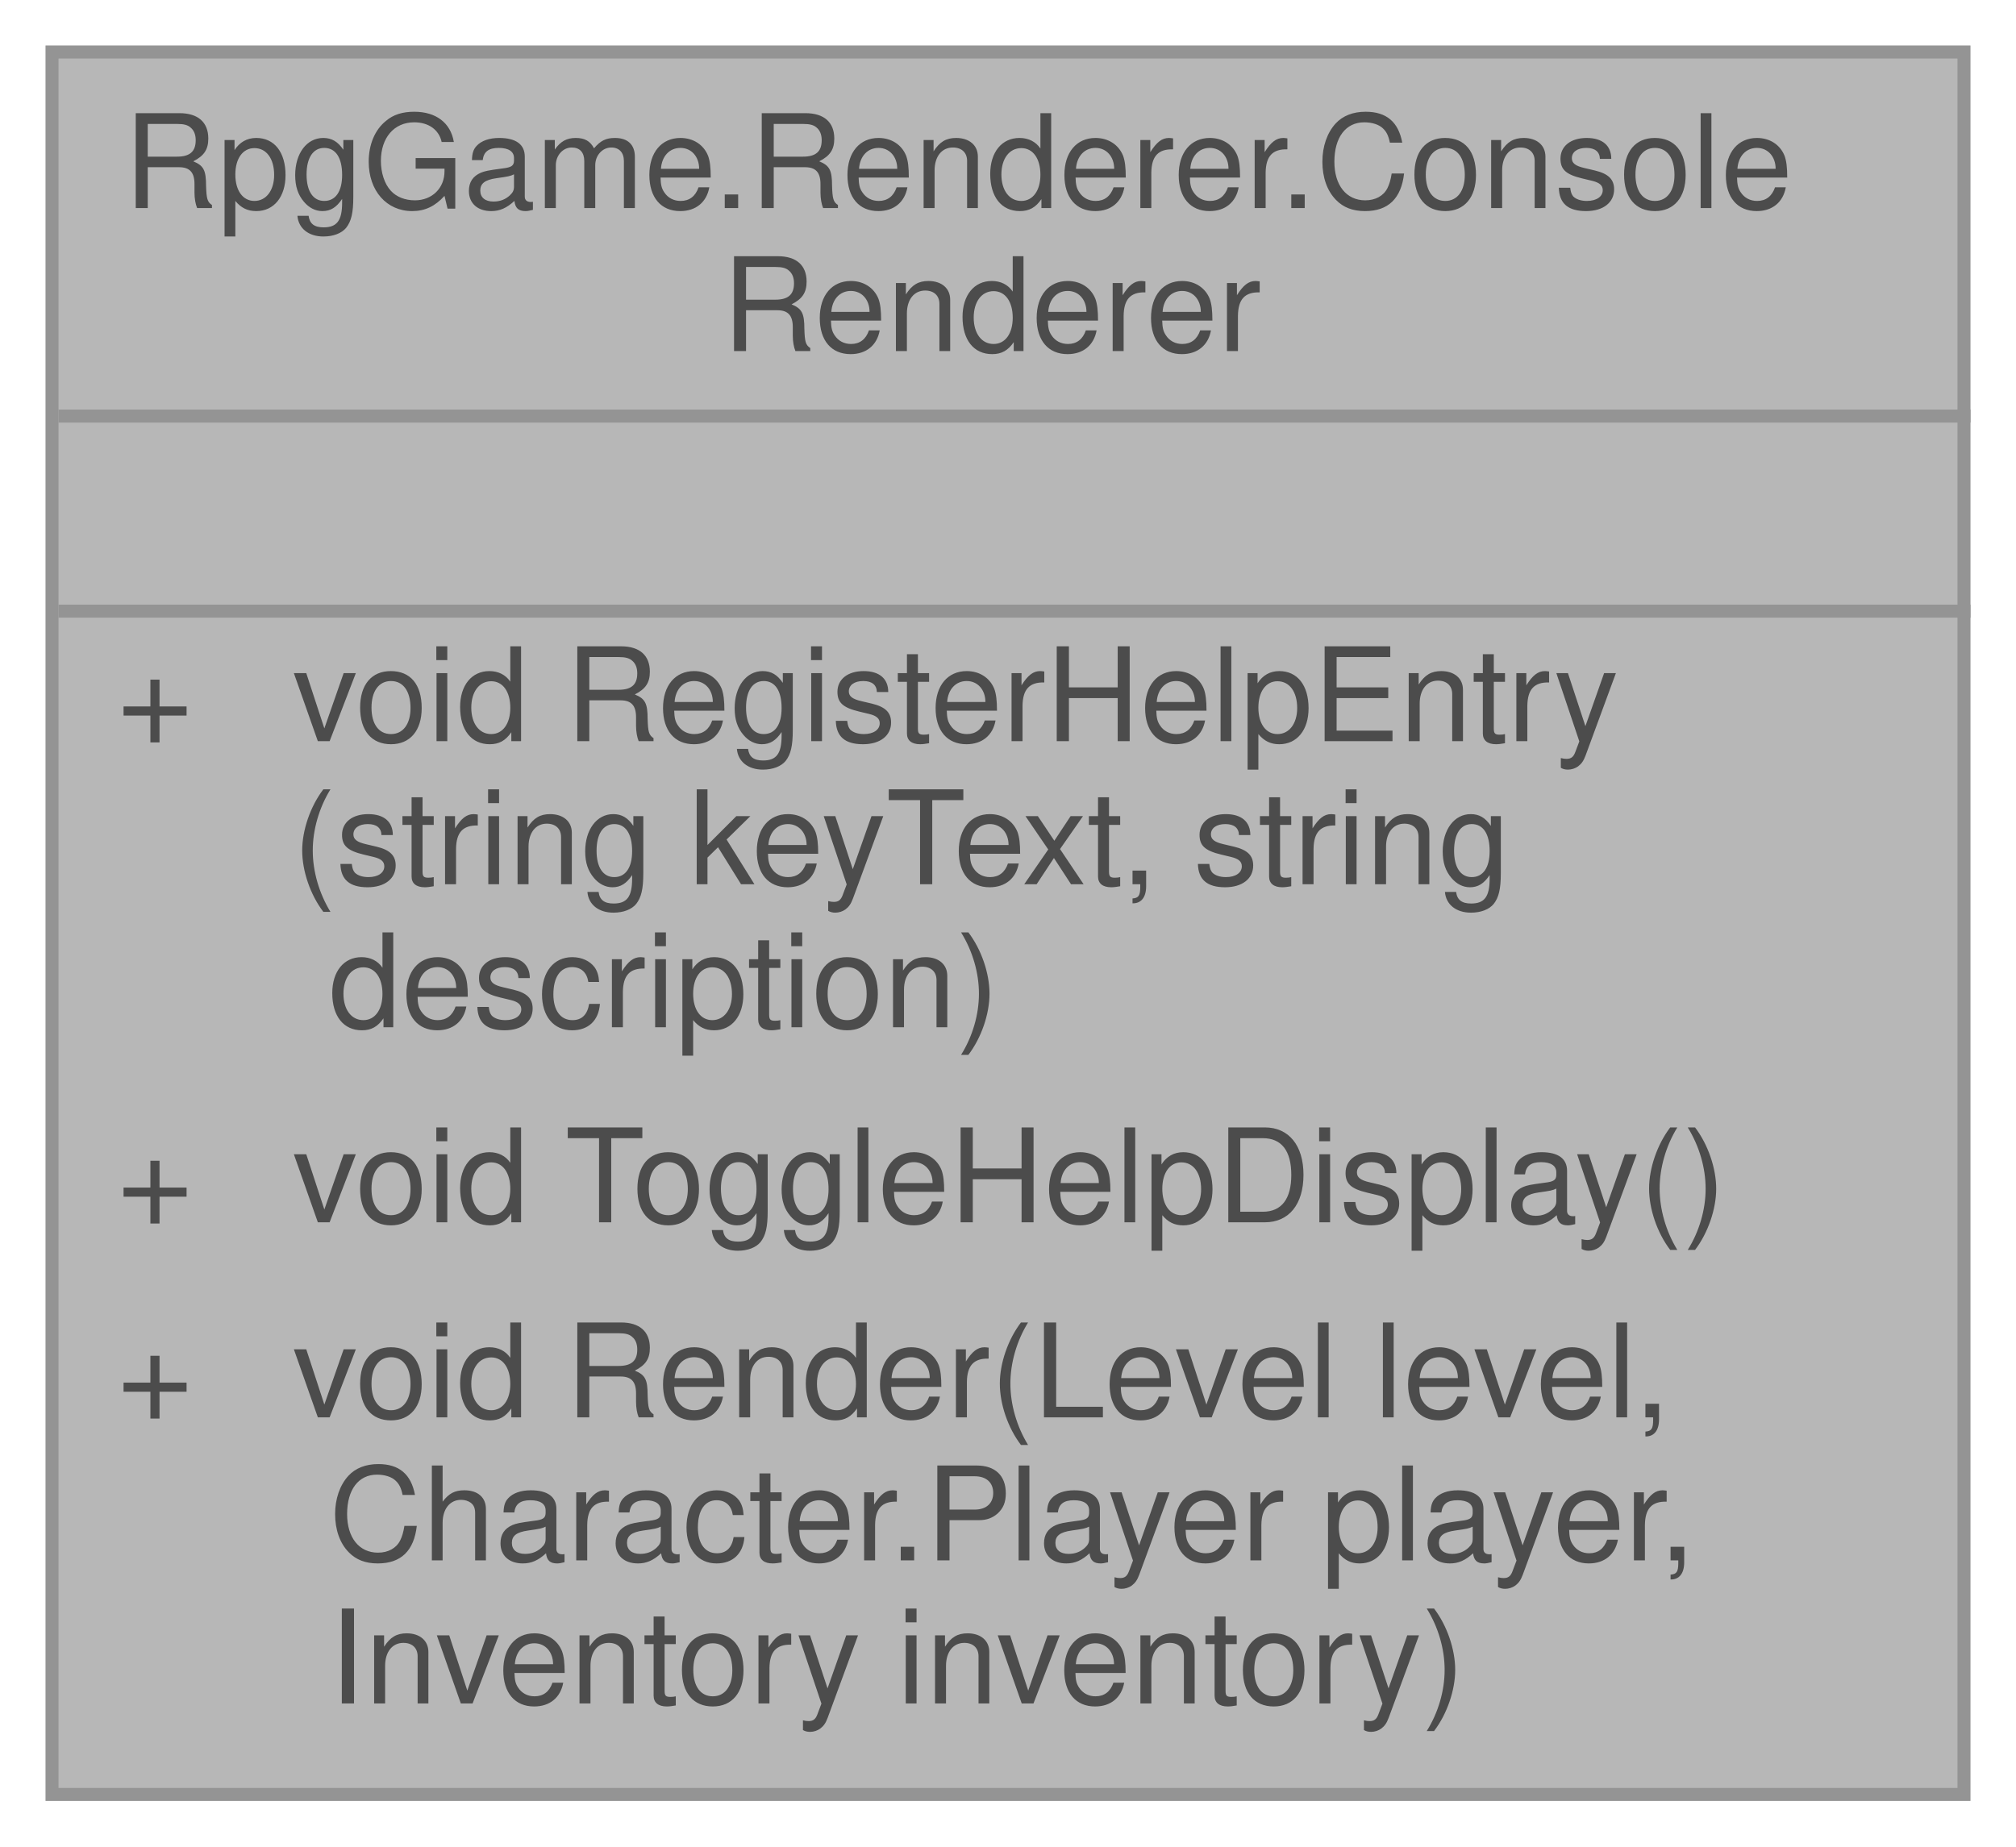
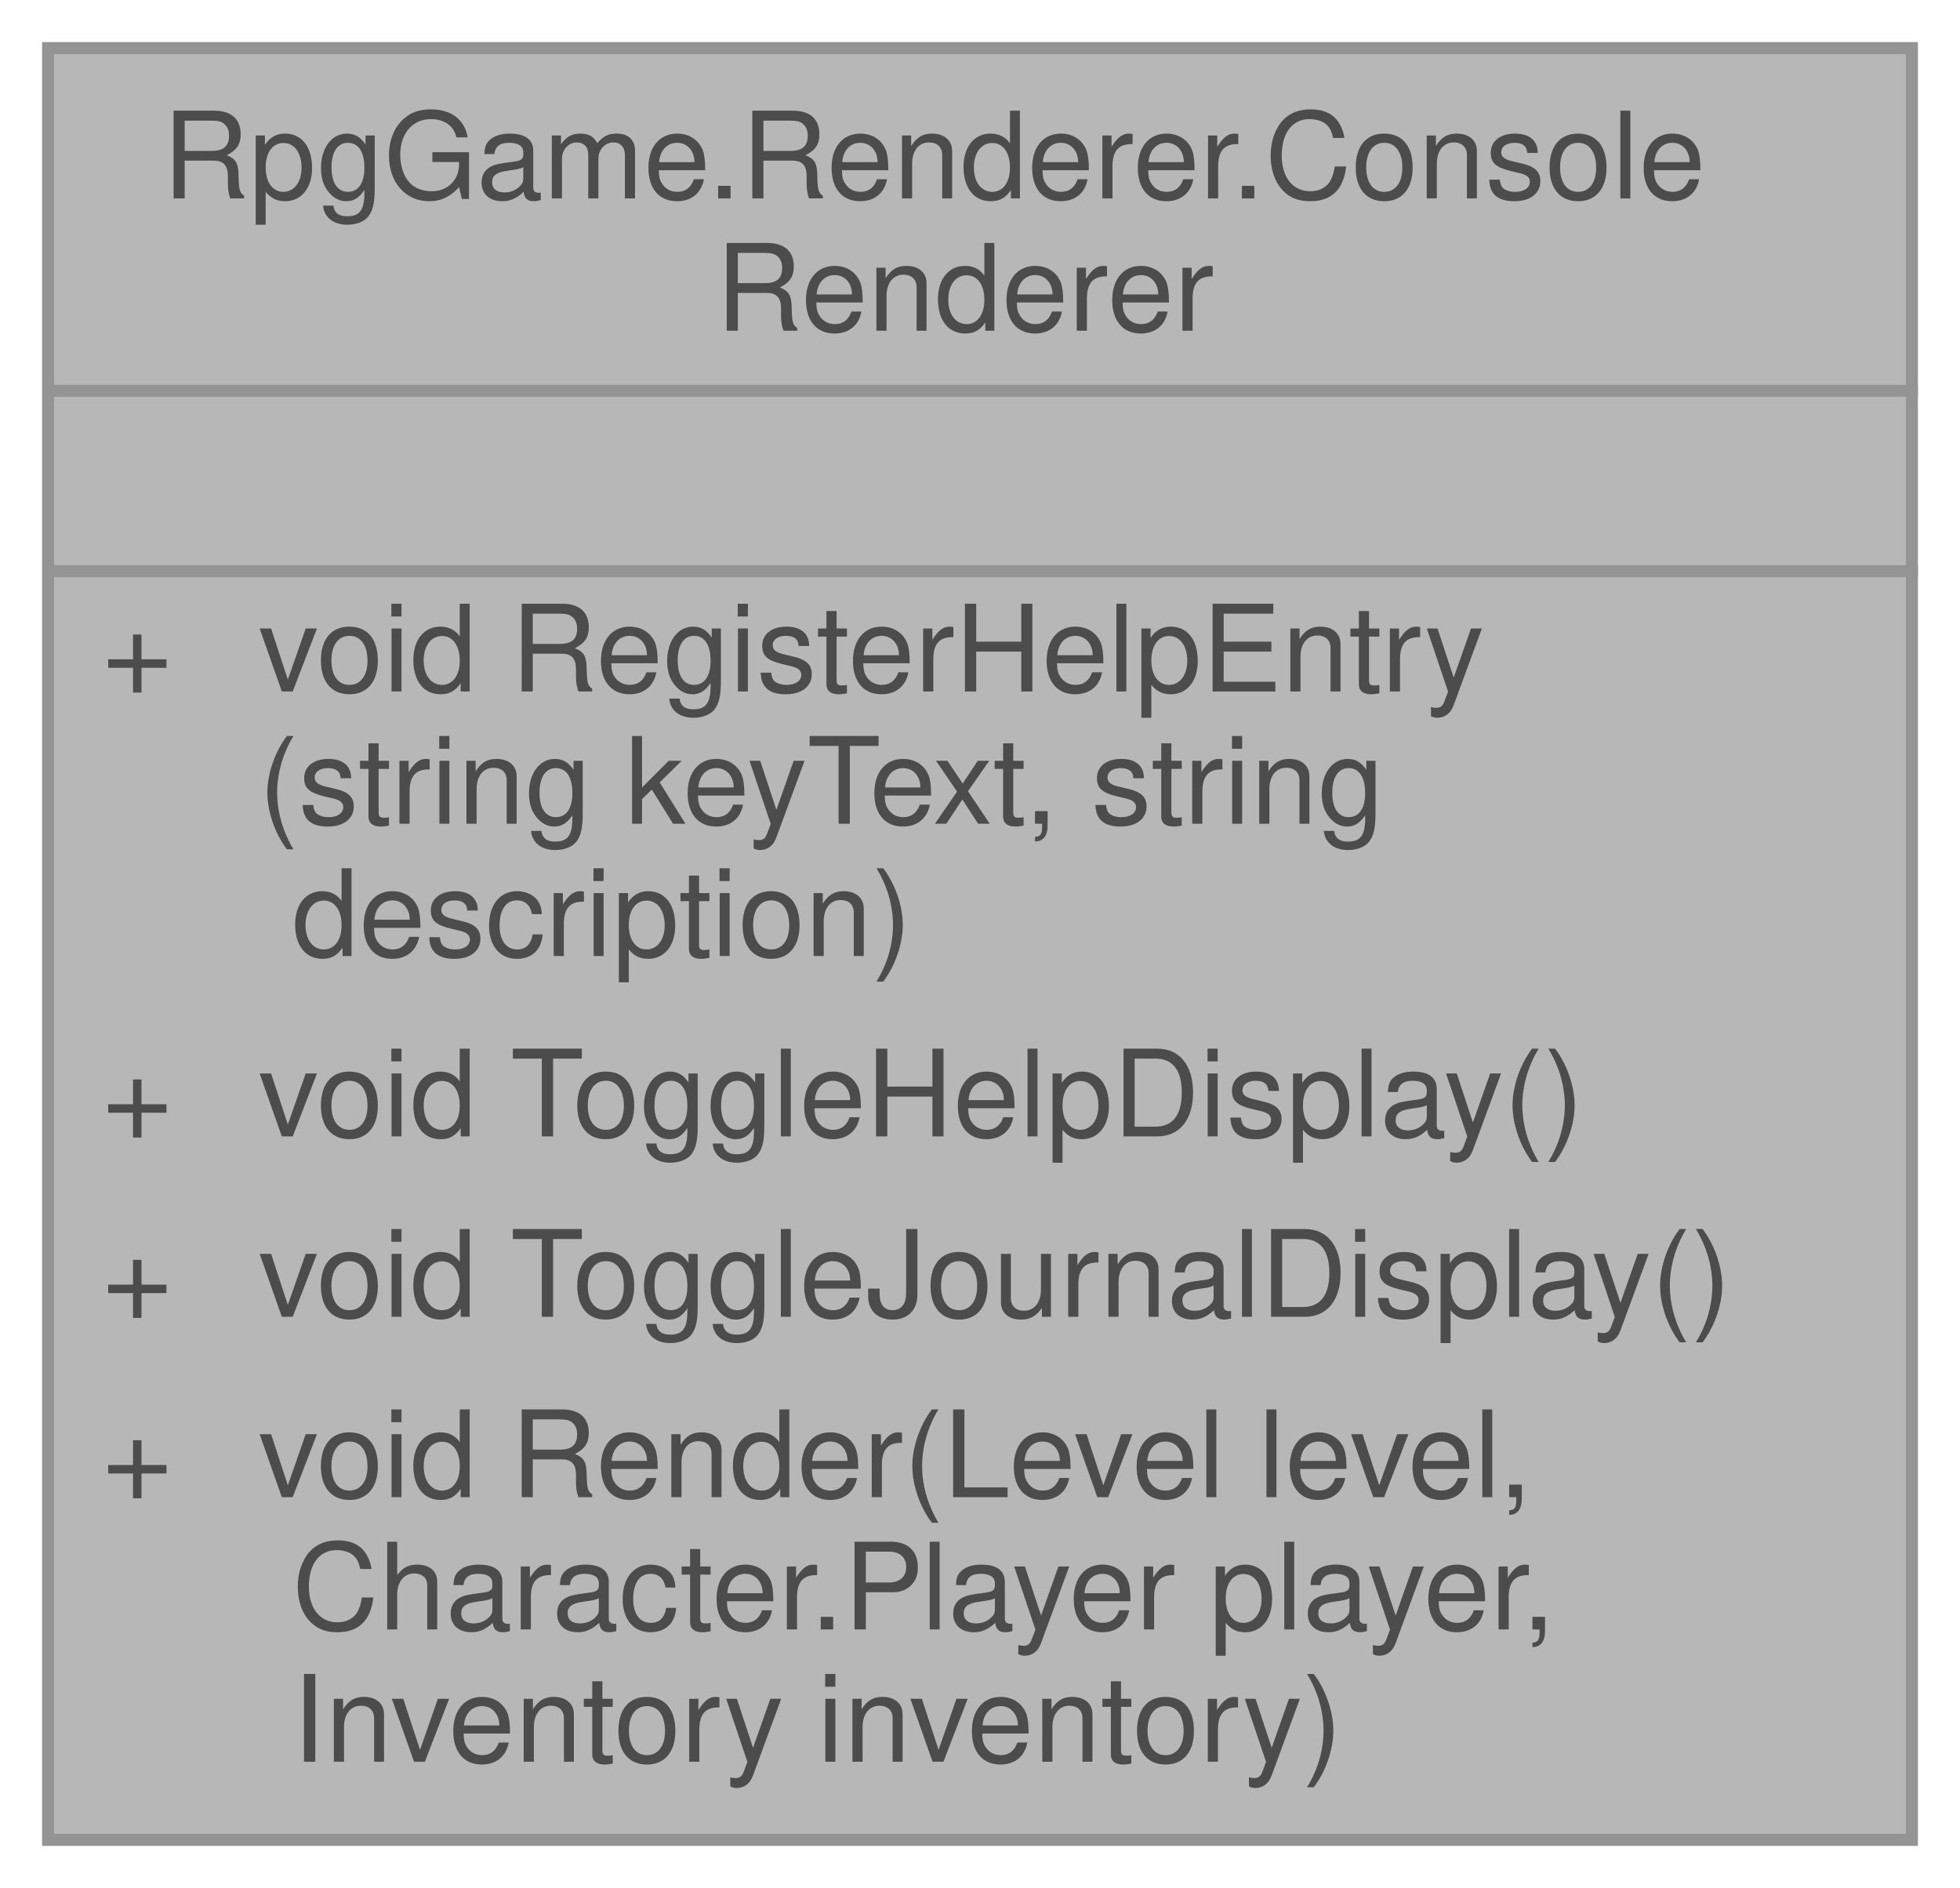
- <svg xmlns="http://www.w3.org/2000/svg" xmlns:xlink="http://www.w3.org/1999/xlink" width="155pt" height="142pt" viewBox="0.00 0.00 155.00 142.00">
+ <svg xmlns="http://www.w3.org/2000/svg" xmlns:xlink="http://www.w3.org/1999/xlink" width="163pt" height="157pt" viewBox="0.00 0.00 163.00 157.00">
  <svg id="main" version="1.1" xml:space="preserve">
    <style type="text/css">
.node, .edge {opacity: 0.7;}
.node.selected, .edge.selected {opacity: 1;}
.edge:hover path { stroke: red; }
.edge:hover polygon { stroke: red; fill: red; }
</style>
    <svg id="graph" class="graph">
-       <g id="graph0" class="graph" transform="scale(1 1) rotate(0) translate(4 138)">
+       <g id="graph0" class="graph" transform="scale(1 1) rotate(0) translate(4 153)">
        <g id="Node000001" class="node">
          <g id="a_Node000001">
            <a xlink:title="Handles rendering the game world and sidebar to the console.">
-               <polygon fill="#999999" stroke="transparent" points="147,-134 0,-134 0,0 147,0 147,-134" />
-               <text text-anchor="start" x="5.5" y="-122" font-family="Helvetica,sans-Serif" font-size="10.00">RpgGame.Renderer.Console</text>
-               <text text-anchor="start" x="51.5" y="-111" font-family="Helvetica,sans-Serif" font-size="10.00">Renderer</text>
-               <text text-anchor="start" x="72" y="-96" font-family="Helvetica,sans-Serif" font-size="10.00"> </text>
-               <text text-anchor="start" x="5" y="-81" font-family="Helvetica,sans-Serif" font-size="10.00">+</text>
-               <text text-anchor="start" x="18.5" y="-81" font-family="Helvetica,sans-Serif" font-size="10.00">void RegisterHelpEntry</text>
-               <text text-anchor="start" x="18.5" y="-70" font-family="Helvetica,sans-Serif" font-size="10.00">(string keyText, string</text>
-               <text text-anchor="start" x="18.5" y="-59" font-family="Helvetica,sans-Serif" font-size="10.00"> description)</text>
-               <text text-anchor="start" x="5" y="-44" font-family="Helvetica,sans-Serif" font-size="10.00">+</text>
-               <text text-anchor="start" x="18.5" y="-44" font-family="Helvetica,sans-Serif" font-size="10.00">void ToggleHelpDisplay()</text>
-               <text text-anchor="start" x="5" y="-29" font-family="Helvetica,sans-Serif" font-size="10.00">+</text>
-               <text text-anchor="start" x="18.5" y="-29" font-family="Helvetica,sans-Serif" font-size="10.00">void Render(Level level,</text>
-               <text text-anchor="start" x="18.5" y="-18" font-family="Helvetica,sans-Serif" font-size="10.00"> Character.Player player,</text>
-               <text text-anchor="start" x="18.5" y="-7" font-family="Helvetica,sans-Serif" font-size="10.00"> Inventory inventory)</text>
-               <polygon fill="#666666" stroke="#666666" points="0.5,-106 0.5,-106 147.5,-106 147.5,-106 0.5,-106" />
-               <polygon fill="#666666" stroke="#666666" points="0.5,-91 0.5,-91 147.5,-91 147.5,-91 0.5,-91" />
-               <polygon fill="none" stroke="#666666" points="0,0 0,-134 147,-134 147,0 0,0" />
+               <polygon fill="#999999" stroke="transparent" points="155,-149 0,-149 0,0 155,0 155,-149" />
+               <text text-anchor="start" x="9.5" y="-136.5" font-family="Helvetica,sans-Serif" font-size="10.00">RpgGame.Renderer.Console</text>
+               <text text-anchor="start" x="55.5" y="-125.5" font-family="Helvetica,sans-Serif" font-size="10.00">Renderer</text>
+               <text text-anchor="start" x="76" y="-110.5" font-family="Helvetica,sans-Serif" font-size="10.00"> </text>
+               <text text-anchor="start" x="4.5" y="-95.5" font-family="Helvetica,sans-Serif" font-size="10.00">+</text>
+               <text text-anchor="start" x="17.5" y="-95.5" font-family="Helvetica,sans-Serif" font-size="10.00">void RegisterHelpEntry</text>
+               <text text-anchor="start" x="17.5" y="-84.5" font-family="Helvetica,sans-Serif" font-size="10.00">(string keyText, string</text>
+               <text text-anchor="start" x="17.5" y="-73.5" font-family="Helvetica,sans-Serif" font-size="10.00"> description)</text>
+               <text text-anchor="start" x="4.5" y="-58.5" font-family="Helvetica,sans-Serif" font-size="10.00">+</text>
+               <text text-anchor="start" x="17.5" y="-58.5" font-family="Helvetica,sans-Serif" font-size="10.00">void ToggleHelpDisplay()</text>
+               <text text-anchor="start" x="4.5" y="-43.5" font-family="Helvetica,sans-Serif" font-size="10.00">+</text>
+               <text text-anchor="start" x="17.5" y="-43.5" font-family="Helvetica,sans-Serif" font-size="10.00">void ToggleJournalDisplay()</text>
+               <text text-anchor="start" x="4.5" y="-28.5" font-family="Helvetica,sans-Serif" font-size="10.00">+</text>
+               <text text-anchor="start" x="17.5" y="-28.5" font-family="Helvetica,sans-Serif" font-size="10.00">void Render(Level level,</text>
+               <text text-anchor="start" x="17.5" y="-17.5" font-family="Helvetica,sans-Serif" font-size="10.00"> Character.Player player,</text>
+               <text text-anchor="start" x="17.5" y="-6.5" font-family="Helvetica,sans-Serif" font-size="10.00"> Inventory inventory)</text>
+               <polygon fill="#666666" stroke="#666666" points="0.5,-120.5 0.5,-120.5 155.5,-120.5 155.5,-120.5 0.5,-120.5" />
+               <polygon fill="#666666" stroke="#666666" points="0.5,-105.5 0.5,-105.5 155.5,-105.5 155.5,-105.5 0.5,-105.5" />
+               <polygon fill="none" stroke="#666666" points="0,0 0,-149 155,-149 155,0 0,0" />
            </a>
          </g>
        </g>
      </g>
    </svg>
  </svg>
  <style type="text/css">

[data-mouse-over-selected='false'] { opacity: 0.7; }
[data-mouse-over-selected='true']  { opacity: 1.0; }

</style>
</svg>
